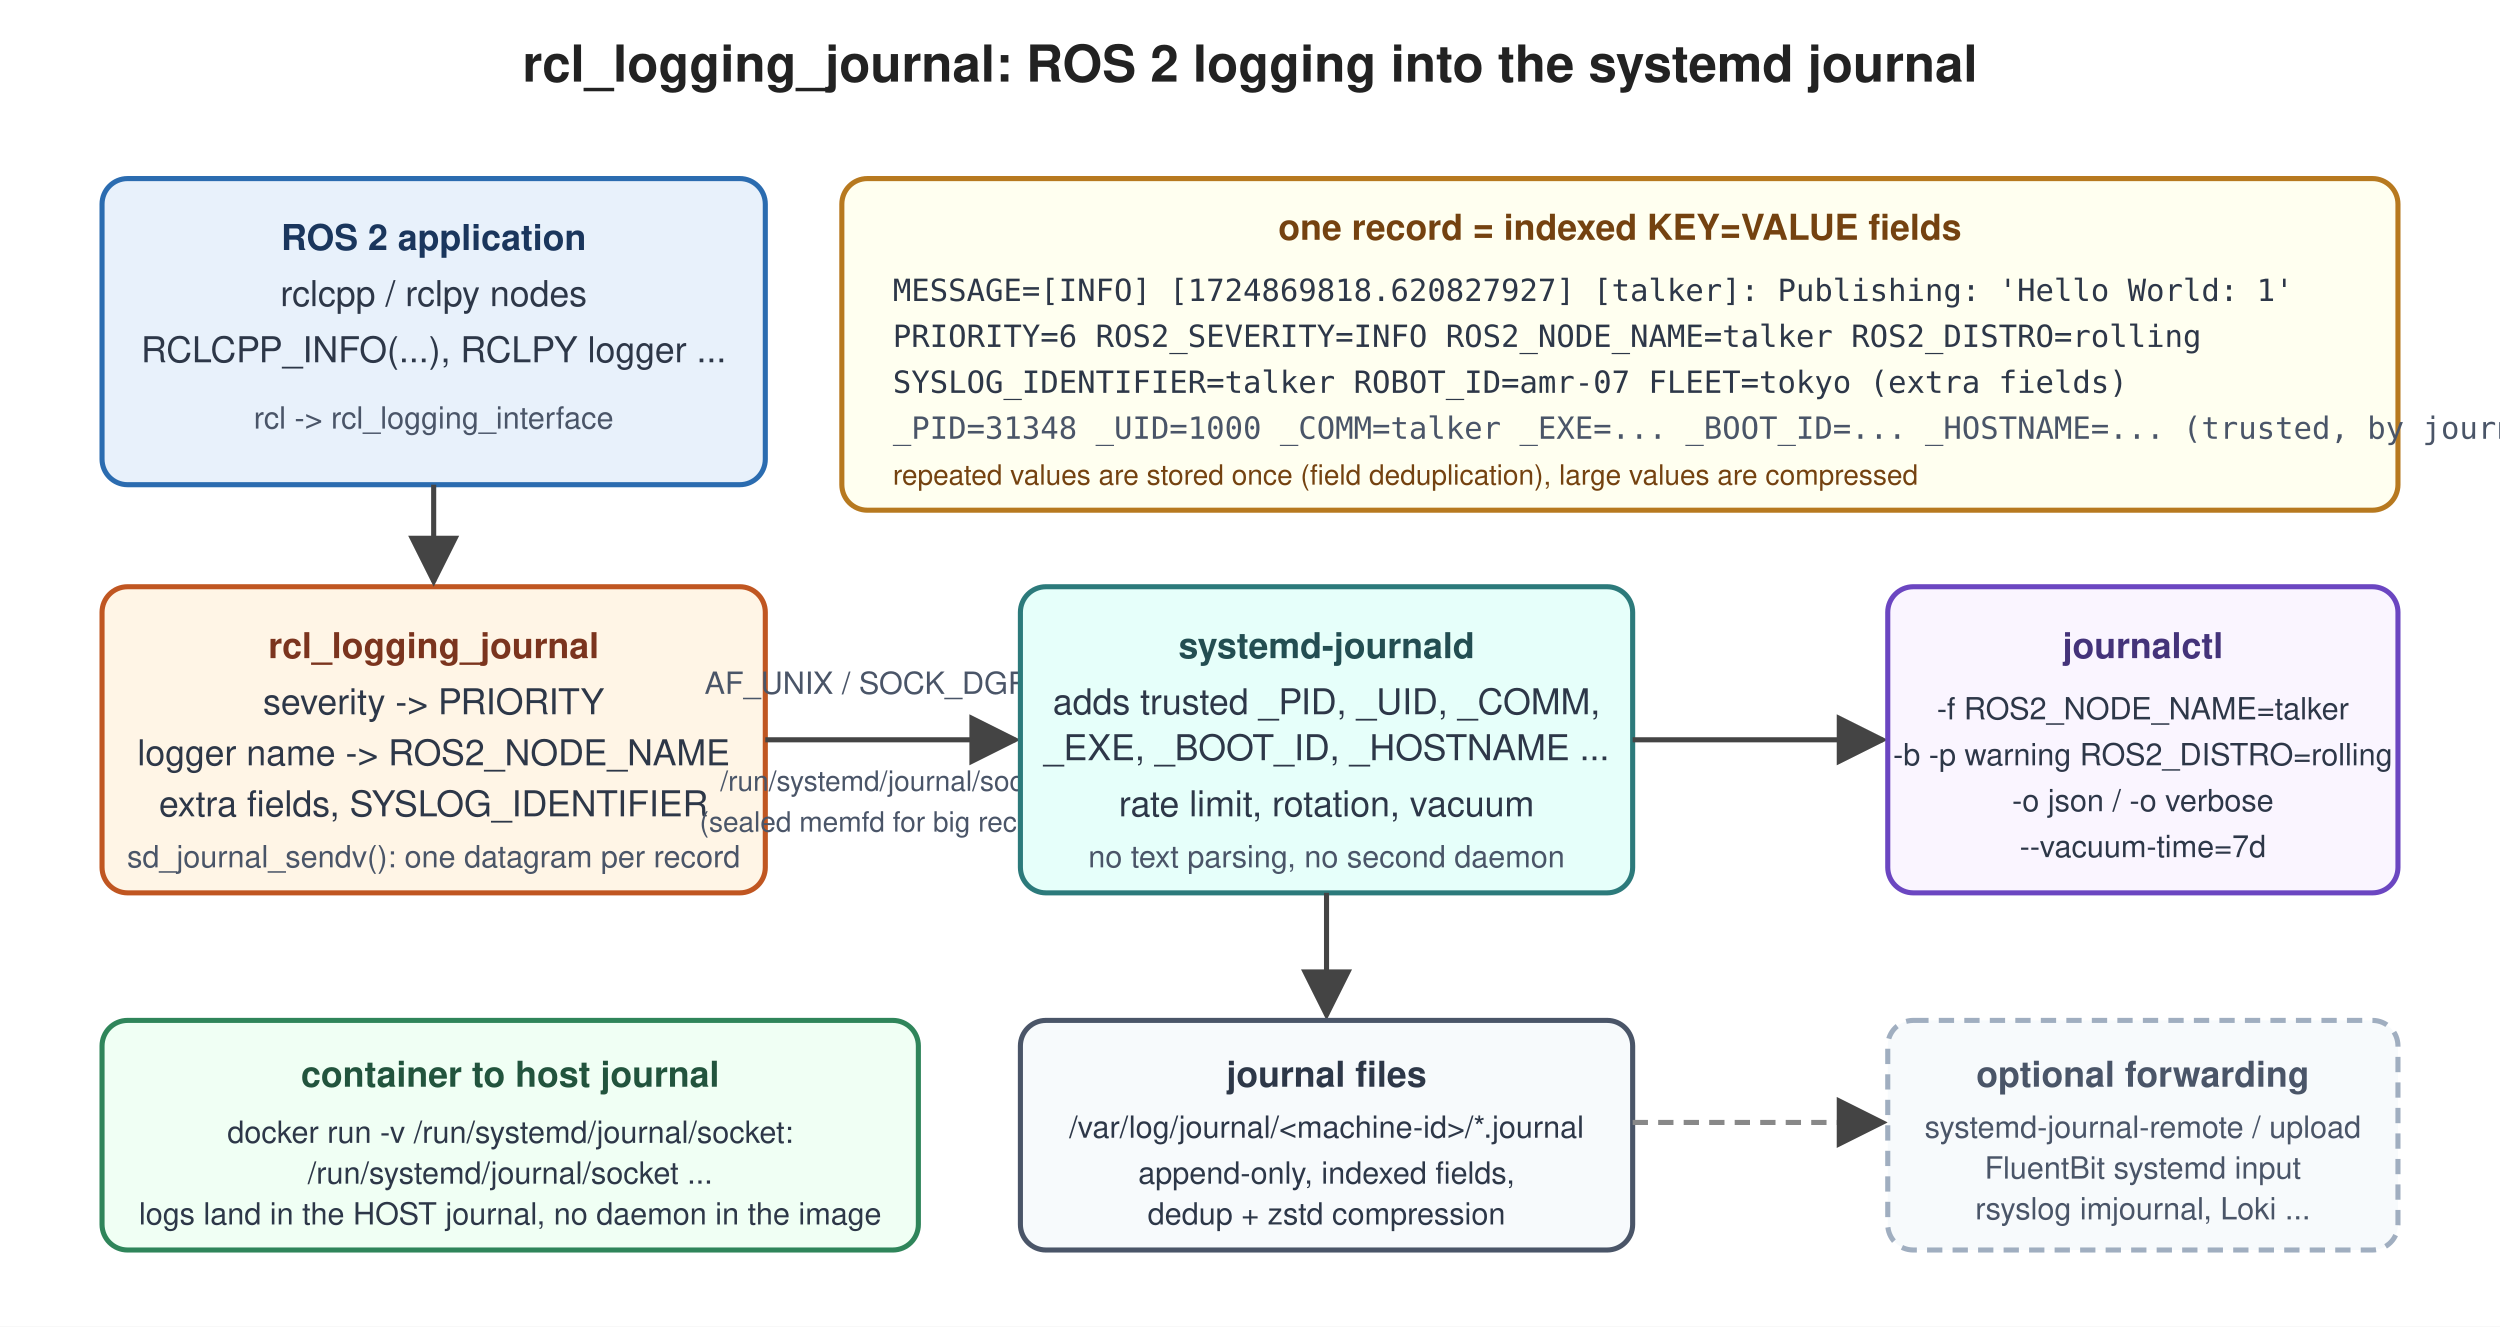
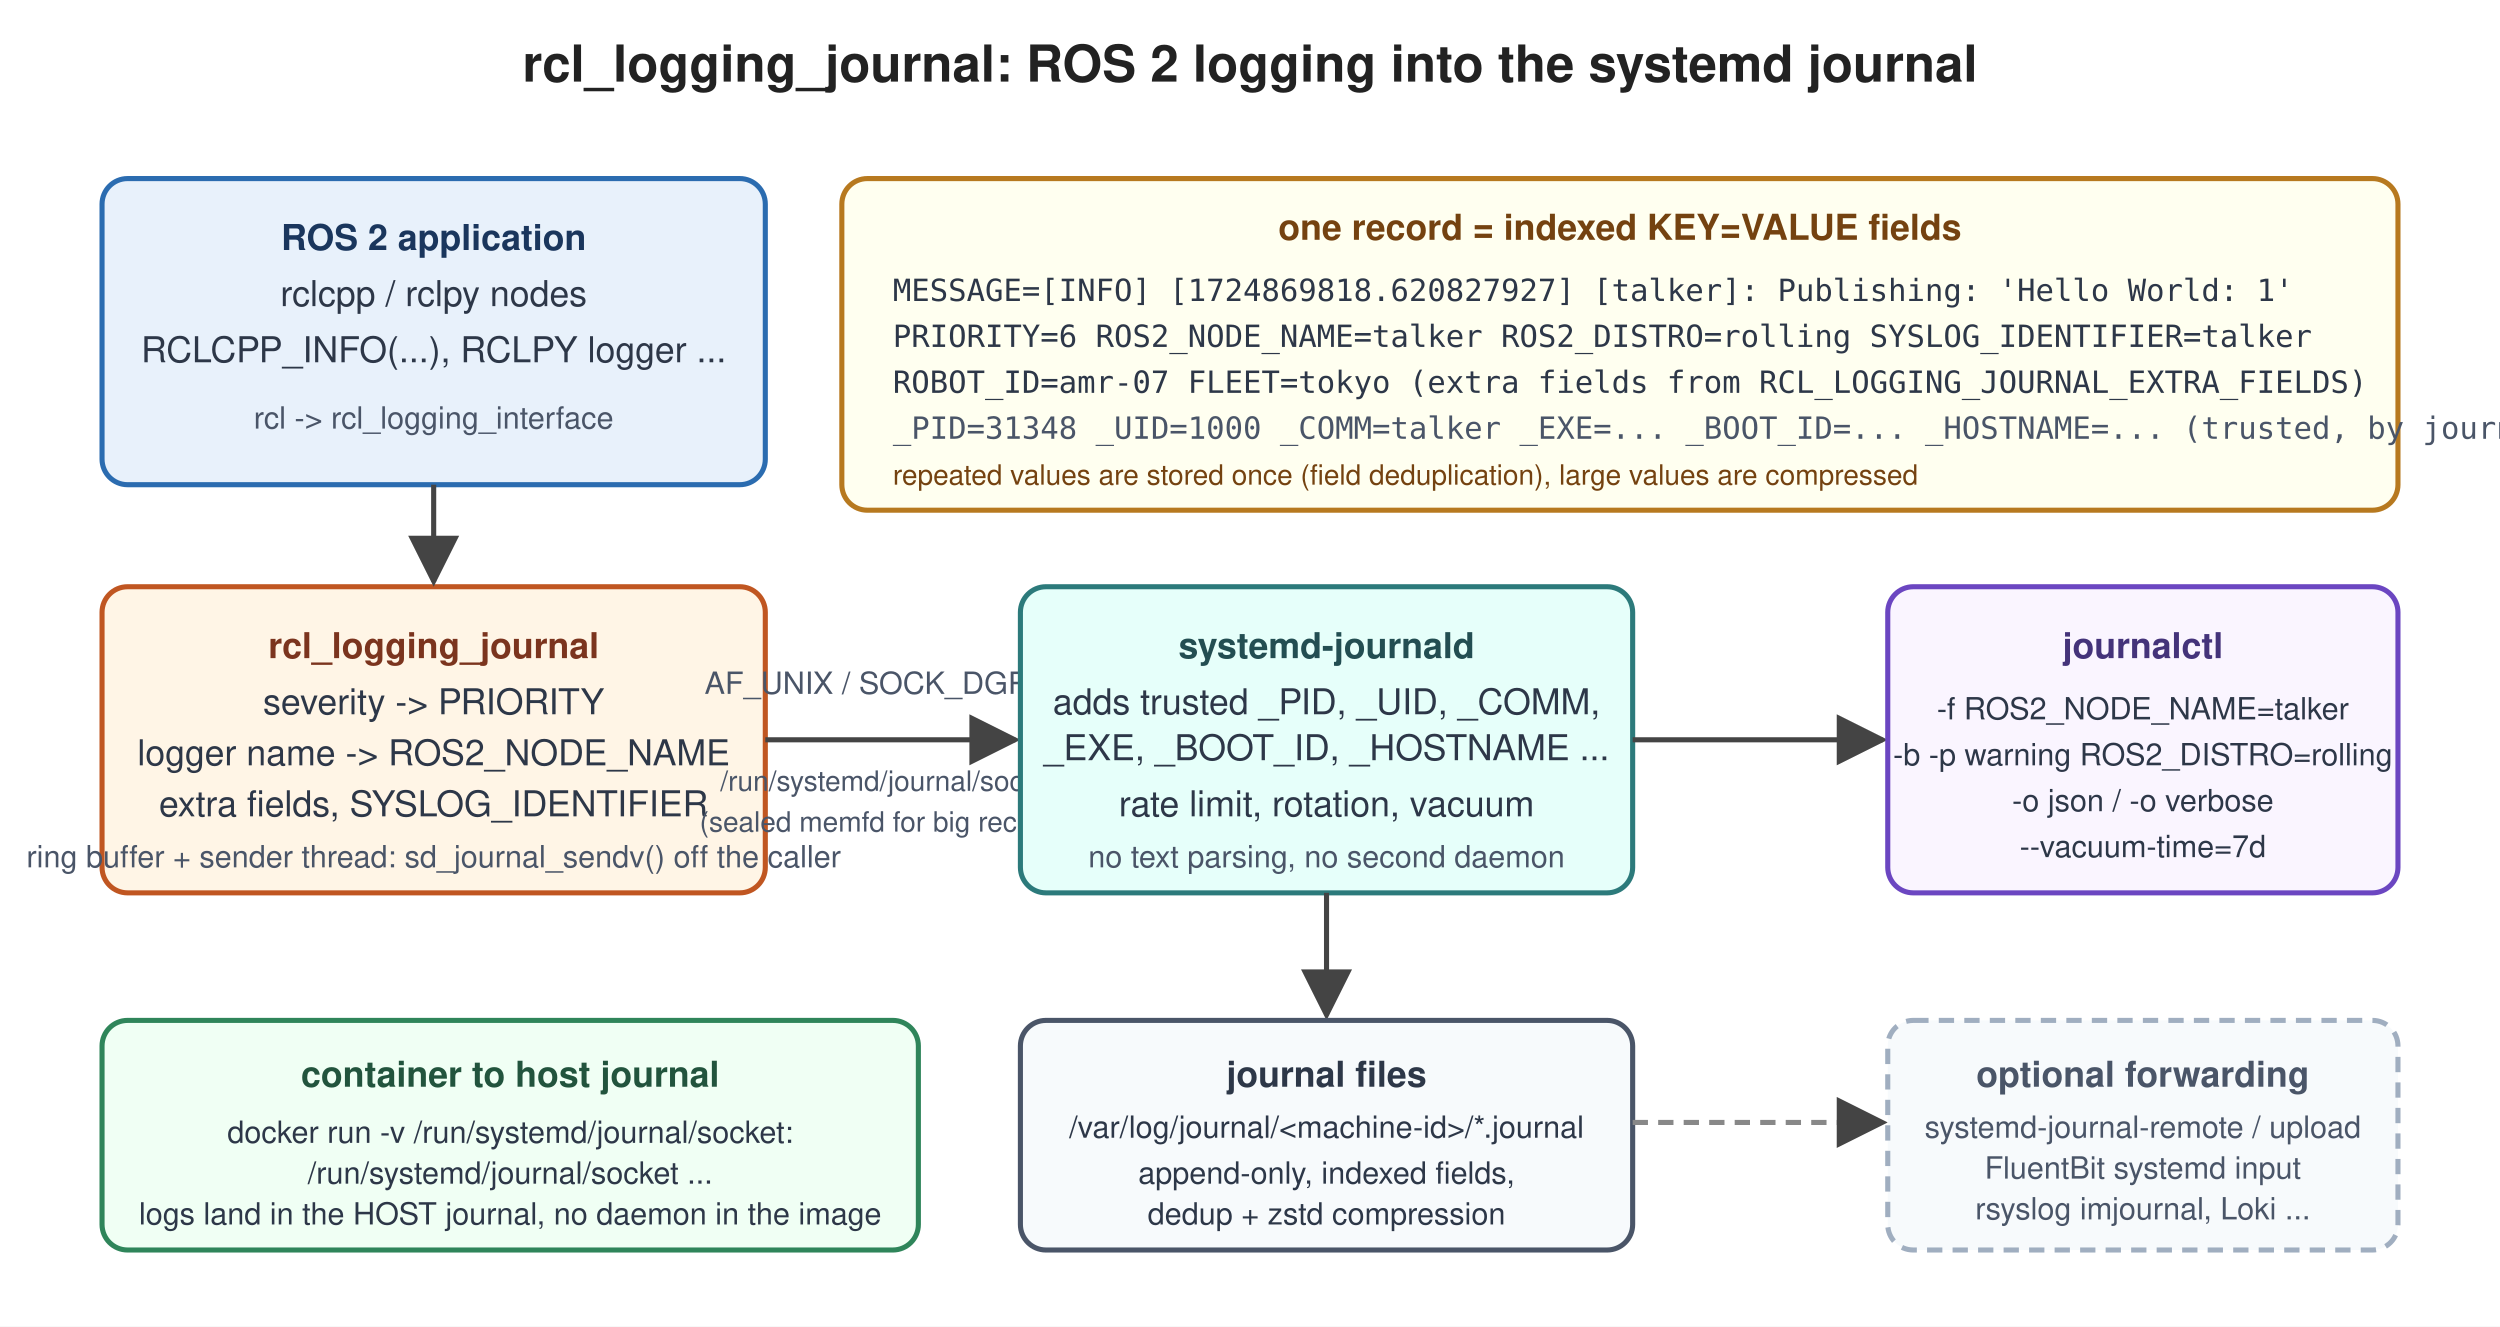
<svg xmlns="http://www.w3.org/2000/svg" width="980" height="520" viewBox="0 0 980 520" font-family="Helvetica, Arial, sans-serif" font-size="14">
  <defs>
    <marker id="arrow" markerWidth="10" markerHeight="10" refX="9" refY="5" orient="auto" markerUnits="strokeWidth">
      <path d="M0,0 L10,5 L0,10 z" fill="#444" />
    </marker>
  </defs>
  <rect width="980" height="520" fill="#ffffff" />
  <text x="490" y="32" text-anchor="middle" font-size="20" font-weight="bold" fill="#222">rcl_logging_journal: ROS 2 logging into the systemd journal</text>
  <rect x="40" y="70" width="260" height="120" rx="10" fill="#e8f1fb" stroke="#2b6cb0" stroke-width="2" />
  <text x="170" y="98" text-anchor="middle" font-weight="bold" fill="#1a365d">ROS 2 application</text>
  <text x="170" y="120" text-anchor="middle" fill="#2d3748">rclcpp / rclpy nodes</text>
  <text x="170" y="142" text-anchor="middle" fill="#2d3748">RCLCPP_INFO(...), RCLPY logger ...</text>
  <text x="170" y="168" text-anchor="middle" fill="#4a5568" font-size="12">rcl -&gt; rcl_logging_interface</text>
  <rect x="40" y="230" width="260" height="120" rx="10" fill="#fff5e6" stroke="#c05621" stroke-width="2" />
  <text x="170" y="258" text-anchor="middle" font-weight="bold" fill="#7b341e">rcl_logging_journal</text>
  <text x="170" y="280" text-anchor="middle" fill="#2d3748">severity -&gt; PRIORITY</text>
  <text x="170" y="300" text-anchor="middle" fill="#2d3748">logger name -&gt; ROS2_NODE_NAME</text>
  <text x="170" y="320" text-anchor="middle" fill="#2d3748">extra fields, SYSLOG_IDENTIFIER</text>
-   <text x="170" y="340" text-anchor="middle" fill="#4a5568" font-size="12">sd_journal_sendv(): one datagram per record</text>
+   <text x="170" y="340" text-anchor="middle" fill="#4a5568" font-size="12">ring buffer + sender thread: sd_journal_sendv() off the caller</text>
  <line x1="170" y1="190" x2="170" y2="228" stroke="#444" stroke-width="2" marker-end="url(#arrow)" />
  <line x1="300" y1="290" x2="398" y2="290" stroke="#444" stroke-width="2" marker-end="url(#arrow)" />
  <text x="349" y="272" text-anchor="middle" font-size="12" fill="#4a5568">AF_UNIX / SOCK_DGRAM</text>
  <text x="349" y="310" text-anchor="middle" font-size="11" fill="#4a5568">/run/systemd/journal/socket</text>
  <text x="349" y="326" text-anchor="middle" font-size="11" fill="#4a5568">(sealed memfd for big records)</text>
  <rect x="400" y="230" width="240" height="120" rx="10" fill="#e6fffa" stroke="#2c7a7b" stroke-width="2" />
  <text x="520" y="258" text-anchor="middle" font-weight="bold" fill="#234e52">systemd-journald</text>
  <text x="520" y="280" text-anchor="middle" fill="#2d3748">adds trusted _PID, _UID, _COMM,</text>
  <text x="520" y="298" text-anchor="middle" fill="#2d3748">_EXE, _BOOT_ID, _HOSTNAME ...</text>
  <text x="520" y="320" text-anchor="middle" fill="#2d3748">rate limit, rotation, vacuum</text>
  <text x="520" y="340" text-anchor="middle" fill="#4a5568" font-size="12">no text parsing, no second daemon</text>
  <line x1="520" y1="350" x2="520" y2="398" stroke="#444" stroke-width="2" marker-end="url(#arrow)" />
  <rect x="400" y="400" width="240" height="90" rx="10" fill="#f7fafc" stroke="#4a5568" stroke-width="2" />
  <text x="520" y="426" text-anchor="middle" font-weight="bold" fill="#2d3748">journal files</text>
  <text x="520" y="446" text-anchor="middle" font-size="12" fill="#2d3748">/var/log/journal/&lt;machine-id&gt;/*.journal</text>
  <text x="520" y="464" text-anchor="middle" font-size="12" fill="#2d3748">append-only, indexed fields,</text>
  <text x="520" y="480" text-anchor="middle" font-size="12" fill="#2d3748">dedup + zstd compression</text>
  <line x1="640" y1="290" x2="738" y2="290" stroke="#444" stroke-width="2" marker-end="url(#arrow)" />
  <rect x="740" y="230" width="200" height="120" rx="10" fill="#faf5ff" stroke="#6b46c1" stroke-width="2" />
  <text x="840" y="258" text-anchor="middle" font-weight="bold" fill="#44337a">journalctl</text>
  <text x="840" y="282" text-anchor="middle" font-size="12" fill="#2d3748">-f ROS2_NODE_NAME=talker</text>
  <text x="840" y="300" text-anchor="middle" font-size="12" fill="#2d3748">-b -p warning ROS2_DISTRO=rolling</text>
  <text x="840" y="318" text-anchor="middle" font-size="12" fill="#2d3748">-o json / -o verbose</text>
  <text x="840" y="336" text-anchor="middle" font-size="12" fill="#2d3748">--vacuum-time=7d</text>
  <line x1="640" y1="440" x2="738" y2="440" stroke="#888" stroke-width="2" stroke-dasharray="6,4" marker-end="url(#arrow)" />
  <rect x="740" y="400" width="200" height="90" rx="10" fill="#f7fafc" stroke="#a0aec0" stroke-width="2" stroke-dasharray="6,4" />
  <text x="840" y="426" text-anchor="middle" font-weight="bold" fill="#4a5568">optional forwarding</text>
  <text x="840" y="446" text-anchor="middle" font-size="12" fill="#4a5568">systemd-journal-remote / upload</text>
  <text x="840" y="462" text-anchor="middle" font-size="12" fill="#4a5568">FluentBit systemd input</text>
  <text x="840" y="478" text-anchor="middle" font-size="12" fill="#4a5568">rsyslog imjournal, Loki ...</text>
  <rect x="40" y="400" width="320" height="90" rx="10" fill="#f0fff4" stroke="#2f855a" stroke-width="2" />
  <text x="200" y="426" text-anchor="middle" font-weight="bold" fill="#22543d">container to host journal</text>
  <text x="200" y="448" text-anchor="middle" font-size="12" fill="#2d3748">docker run -v /run/systemd/journal/socket:</text>
  <text x="200" y="464" text-anchor="middle" font-size="12" fill="#2d3748">/run/systemd/journal/socket ...</text>
  <text x="200" y="480" text-anchor="middle" font-size="12" fill="#2d3748">logs land in the HOST journal, no daemon in the image</text>
  <rect x="330" y="70" width="610" height="130" rx="10" fill="#fffff0" stroke="#b7791f" stroke-width="2" />
  <text x="635" y="94" text-anchor="middle" font-weight="bold" fill="#744210">one record = indexed KEY=VALUE fields</text>
  <text x="350" y="118" font-family="monospace" font-size="12" fill="#2d3748">MESSAGE=[INFO] [1724869818.620827927] [talker]: Publishing: 'Hello World: 1'</text>
-   <text x="350" y="136" font-family="monospace" font-size="12" fill="#2d3748">PRIORITY=6   ROS2_SEVERITY=INFO   ROS2_NODE_NAME=talker   ROS2_DISTRO=rolling</text>
-   <text x="350" y="154" font-family="monospace" font-size="12" fill="#2d3748">SYSLOG_IDENTIFIER=talker   ROBOT_ID=amr-07   FLEET=tokyo   (extra fields)</text>
+   <text x="350" y="136" font-family="monospace" font-size="12" fill="#2d3748">PRIORITY=6   ROS2_NODE_NAME=talker   ROS2_DISTRO=rolling   SYSLOG_IDENTIFIER=talker</text>
+   <text x="350" y="154" font-family="monospace" font-size="12" fill="#2d3748">ROBOT_ID=amr-07   FLEET=tokyo   (extra fields from RCL_LOGGING_JOURNAL_EXTRA_FIELDS)</text>
  <text x="350" y="172" font-family="monospace" font-size="12" fill="#4a5568">_PID=31348 _UID=1000 _COMM=talker _EXE=... _BOOT_ID=... _HOSTNAME=...  (trusted, by journald)</text>
  <text x="350" y="190" font-size="11" fill="#744210">repeated values are stored once (field deduplication), large values are compressed</text>
</svg>
